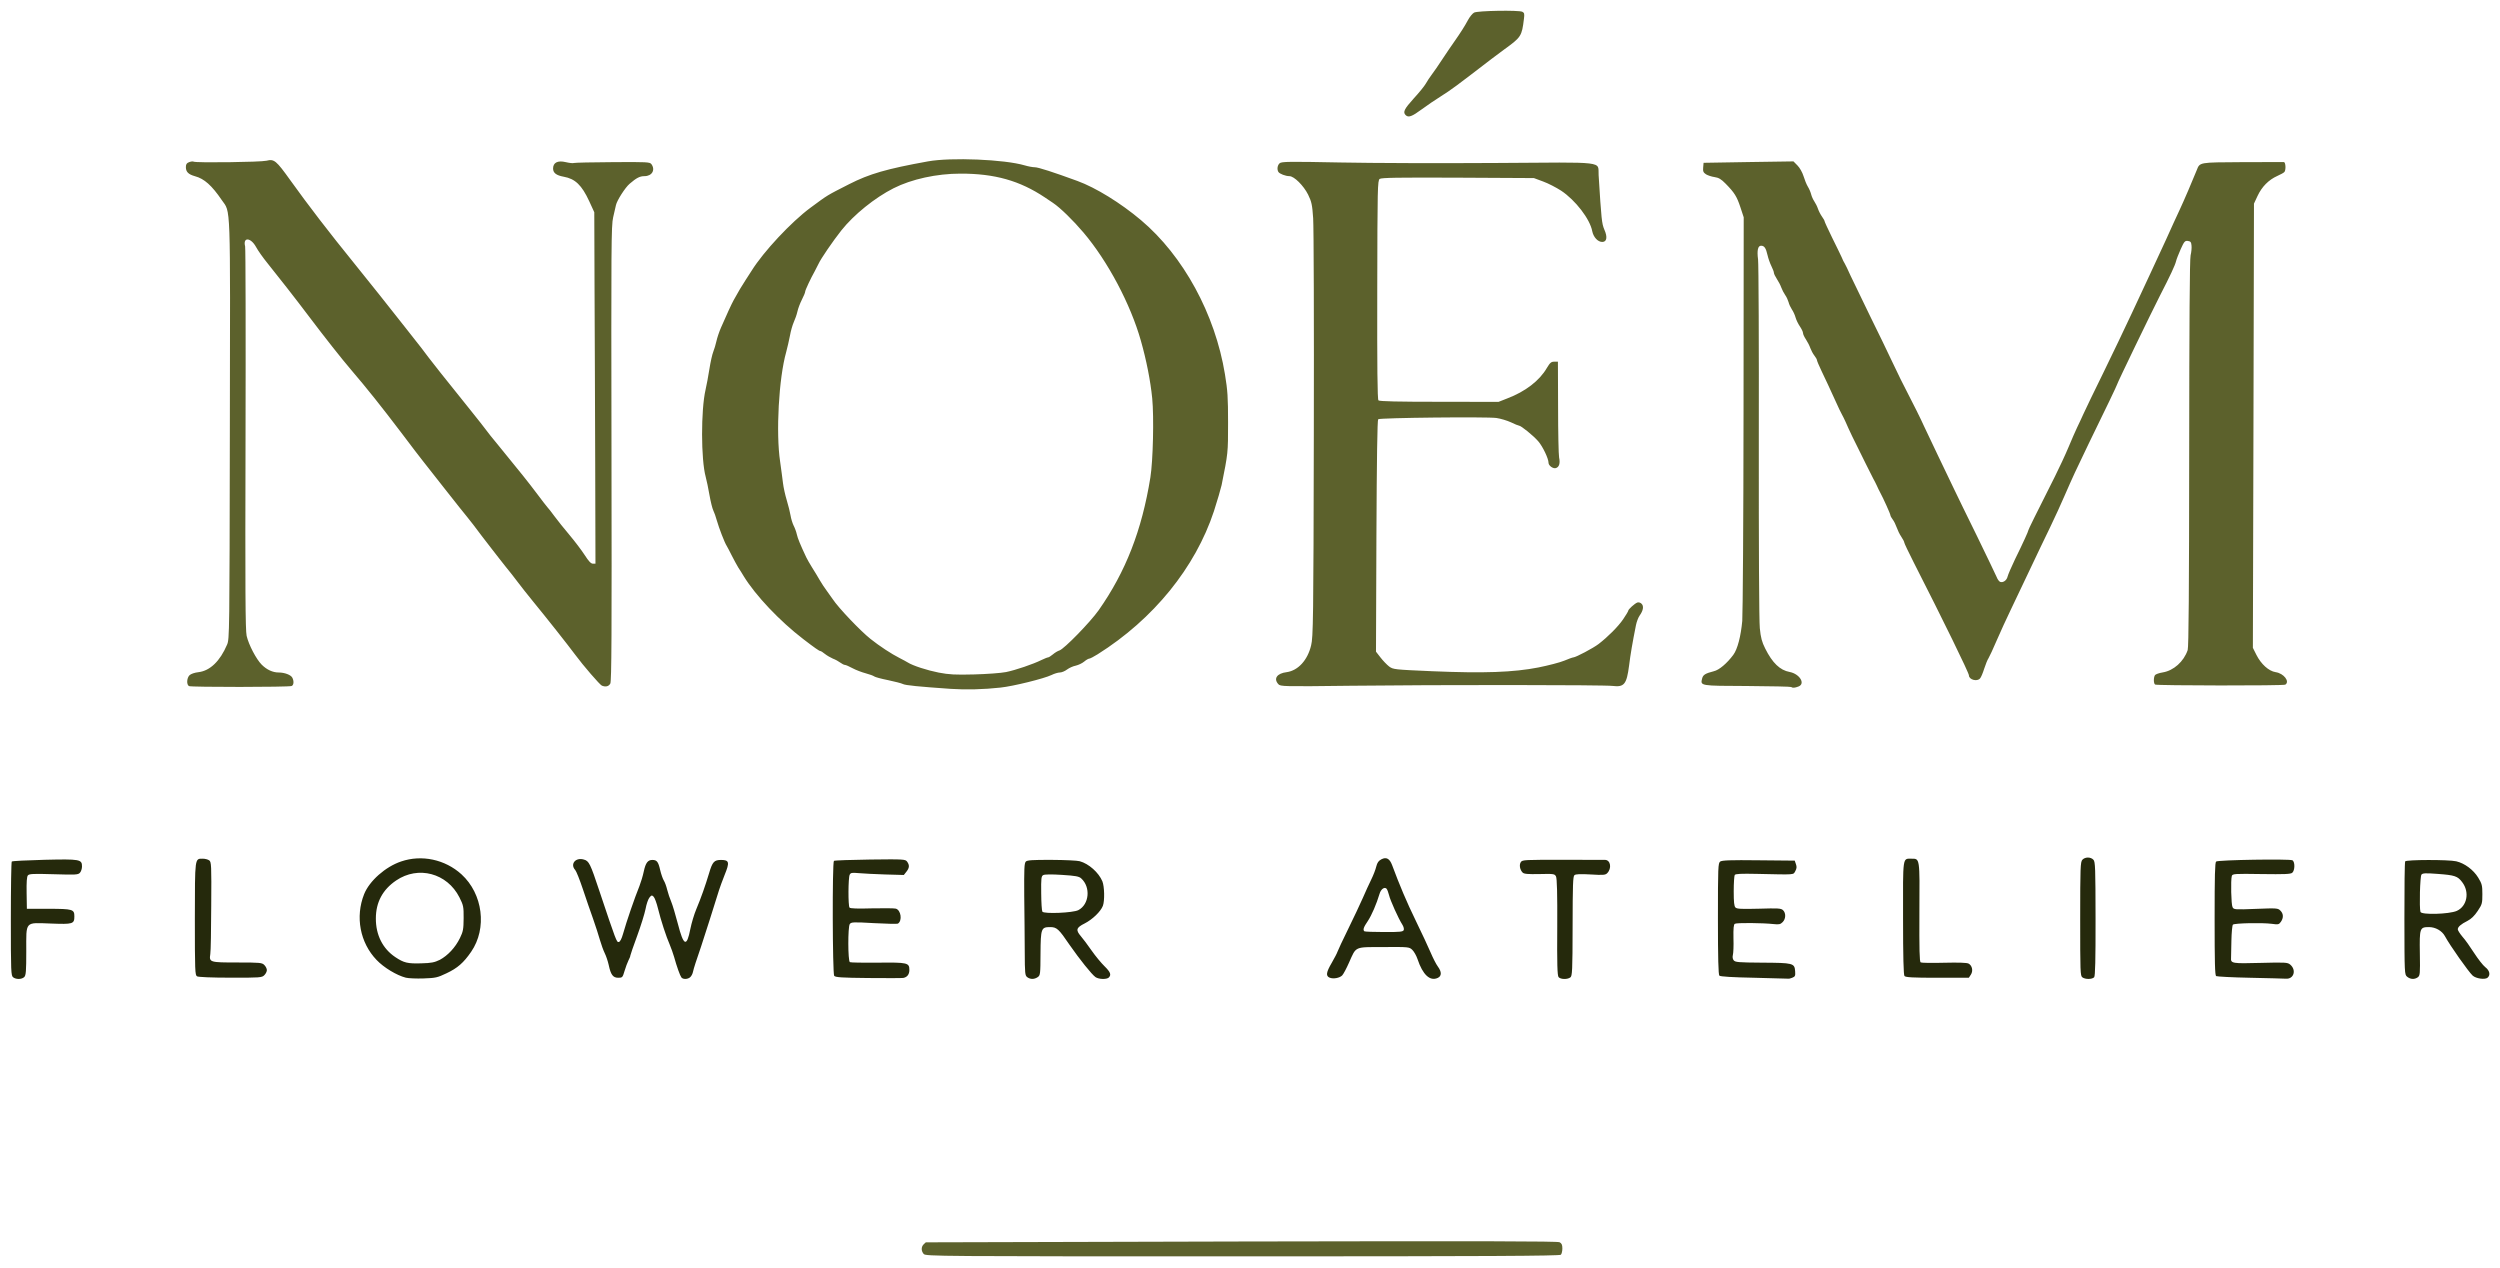
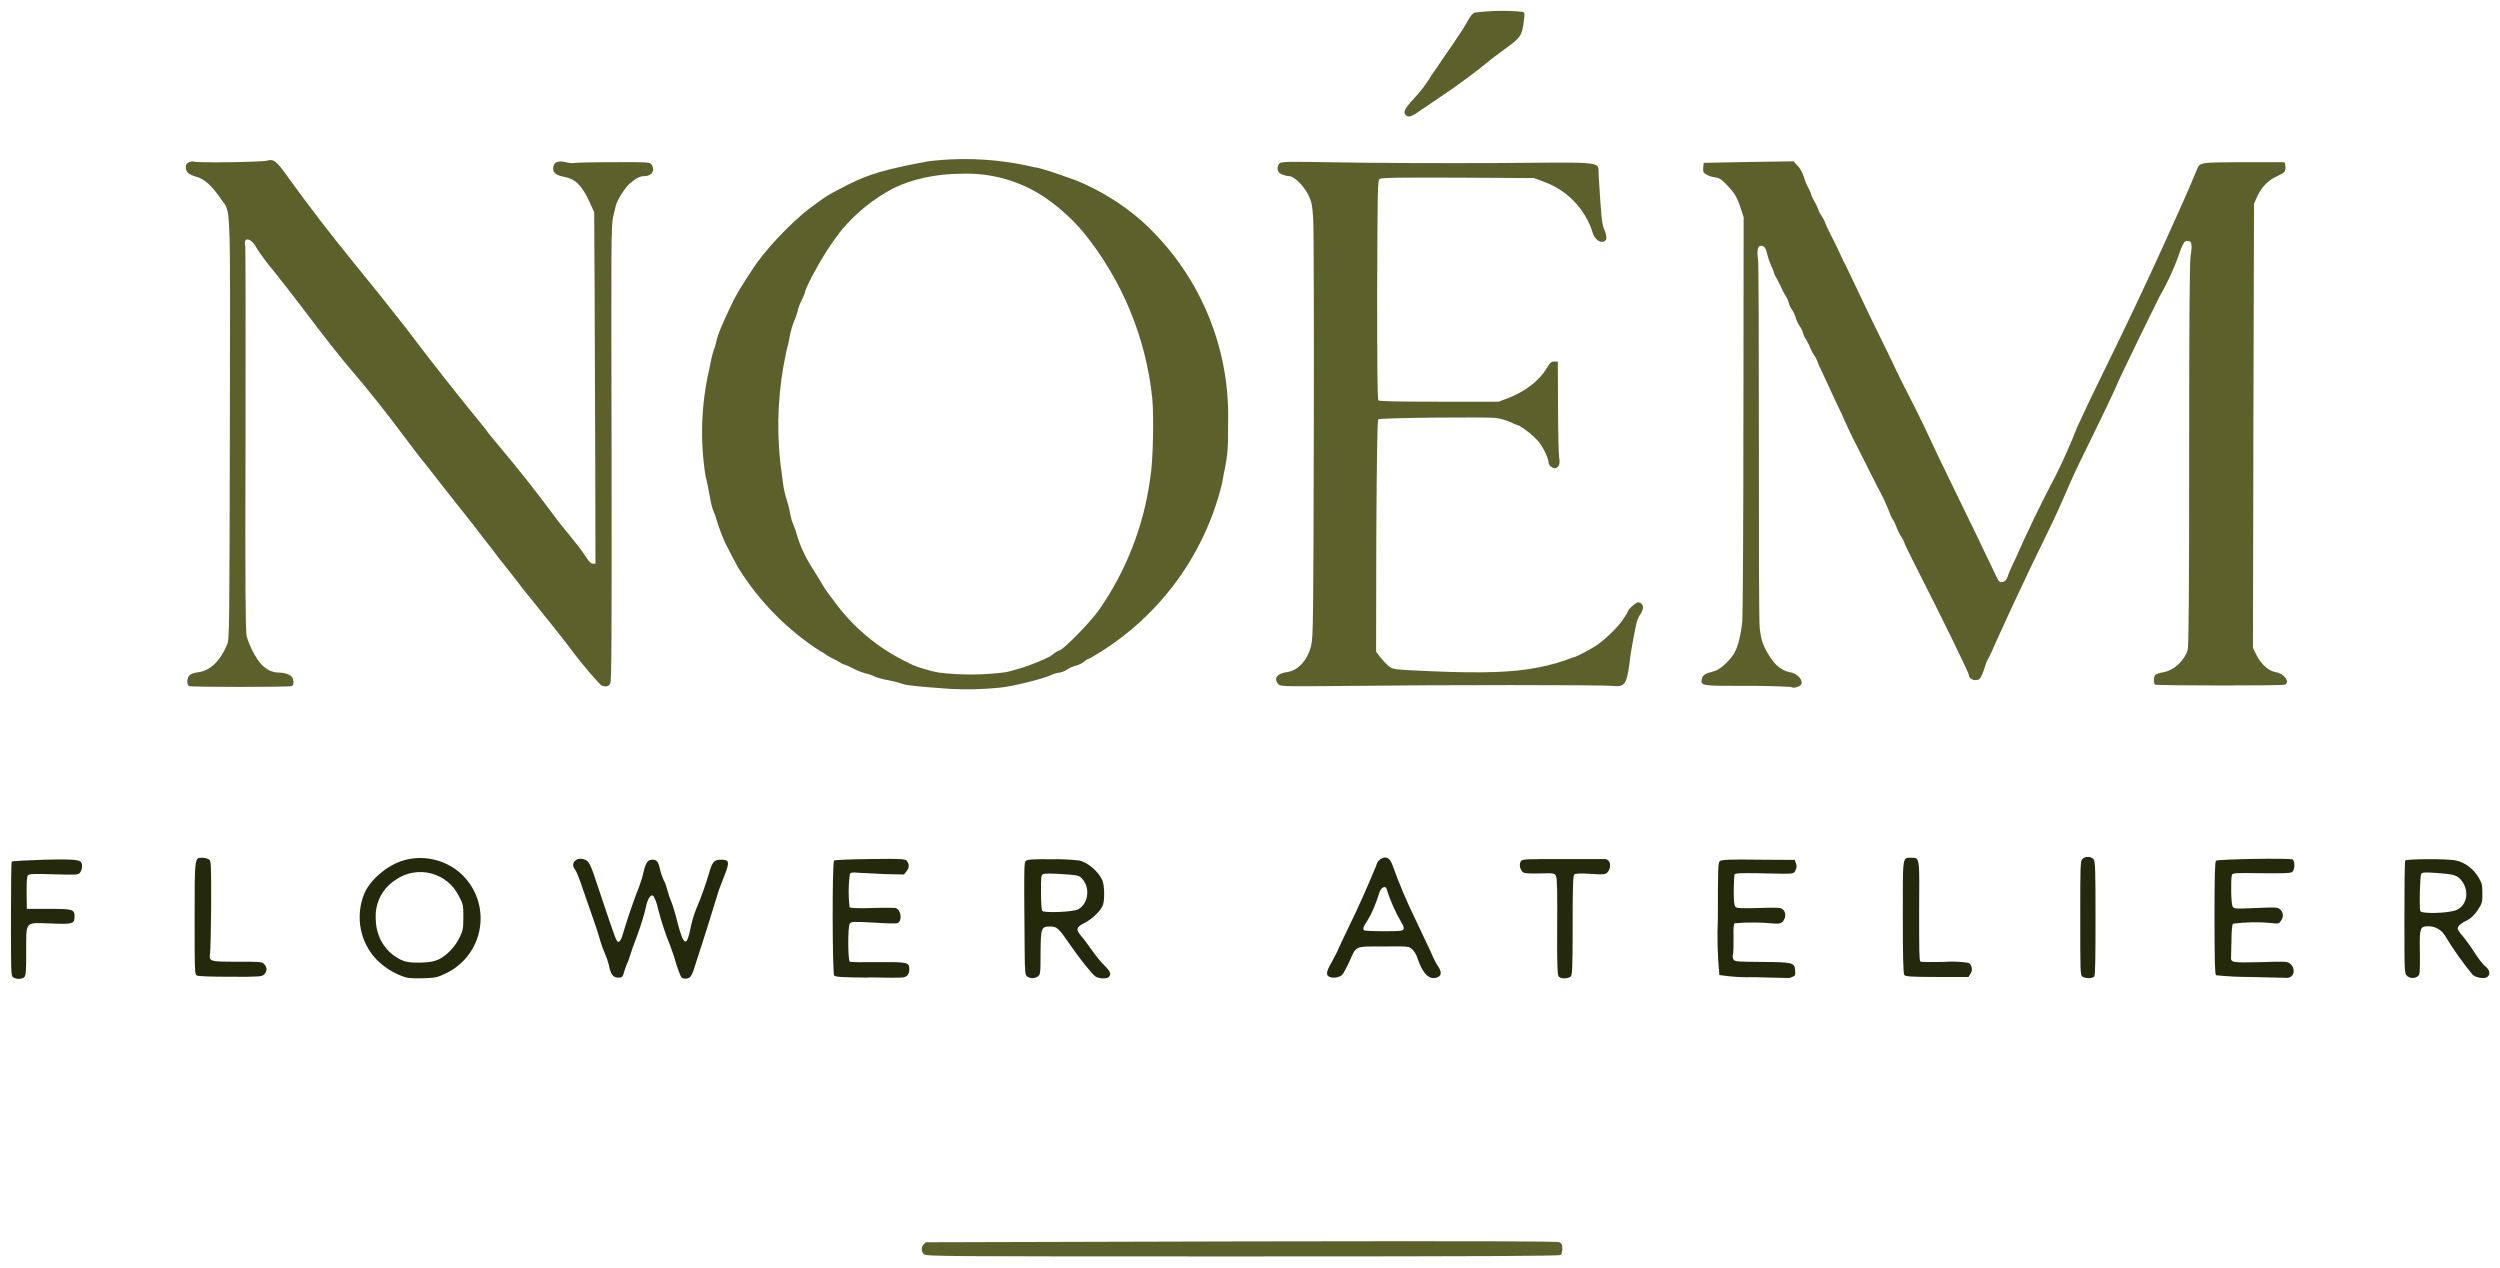
- <svg xmlns="http://www.w3.org/2000/svg" viewBox="98.05 225.78 116.38 58.99" role="img" aria-label="NOÉM Flower Atelier">
-   <path fill="#5C612C" fill-rule="evenodd" d="M 141.051 284.156 C 140.93 284.02 140.926 283.828 141.047 283.707 C 141.098 283.656 141.145 283.613 141.148 283.613 C 141.152 283.613 147.766 283.598 155.84 283.574 C 167.105 283.551 170.551 283.559 170.652 283.609 C 170.75 283.66 170.781 283.73 170.781 283.898 C 170.781 284.023 170.75 284.152 170.711 284.191 C 170.656 284.246 167.285 284.266 155.895 284.266 C 141.684 284.266 141.148 284.262 141.051 284.156 Z M 142.309 257.848 C 140.836 257.746 140.191 257.684 140.078 257.621 C 140.012 257.586 139.699 257.508 139.387 257.441 C 139.074 257.379 138.789 257.301 138.75 257.27 C 138.711 257.238 138.535 257.172 138.355 257.125 C 138.18 257.078 137.906 256.977 137.746 256.891 C 137.586 256.805 137.426 256.734 137.387 256.734 C 137.344 256.734 137.25 256.688 137.172 256.629 C 137.094 256.57 136.941 256.484 136.824 256.441 C 136.715 256.395 136.547 256.297 136.453 256.223 C 136.363 256.148 136.266 256.086 136.234 256.086 C 136.188 256.086 135.957 255.926 135.449 255.535 C 134.352 254.695 133.223 253.504 132.668 252.598 C 132.605 252.492 132.496 252.312 132.418 252.199 C 132.352 252.082 132.207 251.832 132.113 251.637 C 132.016 251.441 131.91 251.242 131.879 251.191 C 131.781 251.043 131.52 250.359 131.422 250.016 C 131.375 249.84 131.297 249.625 131.254 249.539 C 131.211 249.453 131.133 249.137 131.078 248.828 C 131.027 248.523 130.945 248.141 130.902 247.98 C 130.68 247.172 130.676 244.875 130.895 243.922 C 130.941 243.723 131.023 243.293 131.074 242.961 C 131.125 242.633 131.207 242.27 131.254 242.156 C 131.301 242.039 131.367 241.82 131.402 241.66 C 131.434 241.508 131.531 241.219 131.617 241.023 C 131.863 240.457 132.113 239.914 132.203 239.754 C 132.406 239.383 132.598 239.059 132.762 238.812 C 132.855 238.668 132.98 238.473 133.039 238.383 C 133.594 237.492 134.887 236.109 135.781 235.449 C 136.613 234.836 136.512 234.898 137.582 234.352 C 138.52 233.875 139.32 233.641 141.246 233.293 C 142.324 233.098 144.805 233.199 145.758 233.48 C 145.914 233.527 146.125 233.566 146.223 233.566 C 146.383 233.566 147.082 233.793 148.203 234.203 C 149.062 234.516 150.219 235.23 151.164 236.027 C 153.137 237.691 154.617 240.402 155.074 243.203 C 155.199 243.961 155.219 244.277 155.219 245.461 C 155.219 246.867 155.219 246.867 154.918 248.363 C 154.879 248.539 154.719 249.086 154.562 249.574 C 153.695 252.199 151.75 254.602 149.148 256.238 C 148.973 256.348 148.793 256.441 148.754 256.441 C 148.715 256.441 148.609 256.504 148.516 256.582 C 148.422 256.66 148.25 256.738 148.133 256.766 C 148.012 256.789 147.832 256.867 147.727 256.945 C 147.621 257.027 147.469 257.086 147.387 257.086 C 147.305 257.086 147.133 257.137 147 257.203 C 146.652 257.371 145.215 257.727 144.621 257.789 C 143.852 257.875 143.004 257.895 142.309 257.848 Z M 106.848 257.719 C 106.727 257.652 106.742 257.344 106.871 257.215 C 106.934 257.152 107.109 257.09 107.297 257.07 C 107.828 257.004 108.293 256.559 108.621 255.789 C 108.734 255.531 108.734 255.25 108.75 245.777 C 108.77 234.949 108.797 235.711 108.371 235.09 C 107.914 234.418 107.559 234.098 107.129 233.984 C 106.82 233.898 106.703 233.781 106.703 233.562 C 106.703 233.426 106.738 233.371 106.855 233.328 C 106.938 233.297 107.031 233.285 107.062 233.305 C 107.164 233.367 110.191 233.328 110.457 233.262 C 110.812 233.172 110.906 233.25 111.566 234.172 C 112.406 235.344 113.367 236.594 114.539 238.039 C 114.848 238.418 115.383 239.086 115.723 239.516 C 116.062 239.949 116.605 240.637 116.934 241.047 C 117.66 241.965 117.84 242.199 117.992 242.41 C 118.109 242.574 118.746 243.371 119.953 244.875 C 120.301 245.309 120.625 245.719 120.676 245.793 C 120.723 245.867 120.988 246.195 121.266 246.531 C 122.328 247.832 122.605 248.176 123.035 248.746 C 123.277 249.07 123.504 249.363 123.535 249.395 C 123.57 249.426 123.715 249.613 123.859 249.809 C 124 250.004 124.32 250.398 124.566 250.691 C 124.812 250.984 125.129 251.402 125.27 251.621 C 125.453 251.906 125.559 252.02 125.648 252.02 L 125.77 252.02 L 125.758 247.406 C 125.754 244.867 125.734 241.184 125.727 239.227 L 125.715 235.66 L 125.48 235.148 C 125.133 234.398 124.824 234.102 124.297 234.008 C 123.949 233.945 123.797 233.832 123.797 233.625 C 123.797 233.348 124.012 233.238 124.387 233.328 C 124.551 233.367 124.723 233.387 124.77 233.367 C 124.816 233.352 125.633 233.332 126.578 233.328 C 128.176 233.316 128.305 233.324 128.375 233.422 C 128.57 233.691 128.402 233.98 128.051 233.98 C 127.836 233.98 127.68 234.059 127.359 234.336 C 127.156 234.508 126.766 235.117 126.723 235.332 C 126.707 235.414 126.648 235.668 126.594 235.895 C 126.504 236.273 126.5 237.195 126.516 246.891 C 126.531 255.281 126.52 257.496 126.461 257.602 C 126.387 257.734 126.25 257.77 126.07 257.699 C 125.977 257.664 125.195 256.758 124.832 256.266 C 124.48 255.793 123.508 254.562 122.855 253.766 C 122.613 253.469 122.293 253.066 122.148 252.871 C 122.004 252.676 121.75 252.355 121.586 252.156 C 121.43 251.953 121.145 251.602 120.969 251.367 C 120.793 251.137 120.566 250.844 120.469 250.719 C 120.371 250.59 120.199 250.367 120.086 250.211 C 119.973 250.066 119.68 249.695 119.434 249.395 C 119.191 249.094 118.891 248.707 118.758 248.539 C 118.535 248.25 118.109 247.711 117.738 247.242 C 117.645 247.129 117.188 246.531 116.727 245.918 C 115.793 244.688 115.129 243.855 114.398 243 C 113.965 242.496 113.152 241.465 112.418 240.492 C 111.891 239.789 110.867 238.48 110.504 238.035 C 110.297 237.781 110.059 237.445 109.969 237.277 C 109.723 236.828 109.348 236.805 109.461 237.25 C 109.484 237.348 109.492 241.391 109.48 246.242 C 109.461 253.242 109.473 255.121 109.531 255.379 C 109.629 255.801 109.98 256.469 110.234 256.723 C 110.469 256.957 110.746 257.086 111.023 257.086 C 111.297 257.086 111.586 257.195 111.656 257.324 C 111.742 257.484 111.727 257.676 111.625 257.715 C 111.484 257.77 106.941 257.773 106.848 257.719 Z M 181.438 257.762 C 181.418 257.742 180.496 257.723 179.383 257.715 C 177.176 257.707 177.199 257.711 177.289 257.359 C 177.332 257.195 177.434 257.129 177.832 257.027 C 178.078 256.973 178.445 256.66 178.738 256.266 C 178.938 255.996 179.09 255.395 179.156 254.684 C 179.18 254.348 179.211 249.984 179.215 244.984 L 179.223 235.895 L 179.07 235.43 C 178.902 234.922 178.793 234.75 178.383 234.332 C 178.172 234.117 178.059 234.051 177.863 234.023 C 177.727 234.004 177.551 233.945 177.469 233.895 C 177.344 233.812 177.32 233.758 177.336 233.578 L 177.355 233.359 L 179.449 233.324 L 181.539 233.293 L 181.727 233.484 C 181.836 233.594 181.953 233.805 182.008 233.98 C 182.059 234.148 182.148 234.371 182.211 234.473 C 182.273 234.57 182.34 234.734 182.363 234.828 C 182.387 234.926 182.453 235.07 182.508 235.152 C 182.566 235.238 182.645 235.391 182.68 235.5 C 182.715 235.605 182.801 235.77 182.867 235.863 C 182.934 235.957 182.988 236.051 182.988 236.078 C 182.988 236.105 183.145 236.445 183.336 236.836 C 183.531 237.223 183.727 237.637 183.781 237.75 C 183.824 237.863 183.891 237.996 183.926 238.047 C 183.957 238.094 184.078 238.348 184.195 238.609 C 184.316 238.867 184.727 239.715 185.105 240.492 C 185.488 241.27 185.941 242.199 186.105 242.555 C 186.273 242.914 186.465 243.312 186.531 243.441 C 187.191 244.73 187.465 245.277 187.609 245.602 C 187.707 245.805 187.996 246.426 188.262 246.977 C 188.531 247.531 188.859 248.219 188.996 248.508 C 189.137 248.801 189.625 249.812 190.09 250.75 C 190.547 251.691 190.957 252.543 191 252.645 C 191.039 252.75 191.113 252.848 191.16 252.867 C 191.297 252.918 191.469 252.797 191.508 252.617 C 191.527 252.535 191.684 252.168 191.855 251.812 C 192.234 251.043 192.477 250.504 192.477 250.457 C 192.477 250.426 192.785 249.797 193.711 247.961 C 193.91 247.562 194.195 246.953 194.34 246.605 C 194.484 246.258 194.668 245.84 194.742 245.684 C 194.824 245.52 194.957 245.227 195.047 245.031 C 195.133 244.84 195.543 243.988 195.957 243.148 C 196.371 242.301 196.973 241.043 197.297 240.348 C 197.621 239.648 198.012 238.812 198.164 238.488 C 198.316 238.164 198.637 237.473 198.875 236.953 C 199.105 236.438 199.395 235.809 199.512 235.559 C 199.707 235.145 200.129 234.16 200.312 233.703 C 200.461 233.328 200.402 233.34 202.441 233.328 C 203.457 233.324 204.328 233.324 204.371 233.324 C 204.449 233.332 204.473 233.668 204.398 233.781 C 204.375 233.816 204.223 233.902 204.059 233.973 C 203.66 234.152 203.344 234.473 203.145 234.898 L 202.977 235.258 L 202.953 245.602 L 202.926 255.938 L 203.09 256.266 C 203.309 256.699 203.664 257.02 203.984 257.07 C 204.367 257.125 204.66 257.512 204.434 257.652 C 204.348 257.707 198.461 257.699 198.375 257.648 C 198.301 257.602 198.297 257.324 198.367 257.211 C 198.395 257.168 198.559 257.109 198.73 257.082 C 199.234 257 199.707 256.582 199.891 256.043 C 199.938 255.906 199.957 253.238 199.961 246.883 C 199.965 240.781 199.984 237.836 200.027 237.664 C 200.062 237.527 200.082 237.324 200.07 237.215 C 200.055 237.047 200.027 237.016 199.898 236.996 C 199.762 236.98 199.727 237.023 199.566 237.379 C 199.469 237.602 199.367 237.855 199.348 237.945 C 199.309 238.117 199.07 238.633 198.598 239.547 C 198.195 240.336 196.605 243.625 196.605 243.676 C 196.605 243.707 196.094 244.773 195.277 246.445 C 194.664 247.715 194.555 247.953 194.152 248.875 C 194.012 249.207 193.711 249.859 193.488 250.324 C 193.262 250.785 192.836 251.68 192.535 252.316 C 192.238 252.945 191.84 253.781 191.652 254.172 C 191.465 254.562 191.172 255.195 191.004 255.586 C 190.84 255.973 190.664 256.348 190.621 256.418 C 190.574 256.484 190.484 256.707 190.418 256.91 C 190.355 257.113 190.27 257.316 190.227 257.359 C 190.094 257.527 189.707 257.422 189.707 257.219 C 189.707 257.105 188.5 254.633 187.137 251.961 C 186.898 251.488 186.699 251.074 186.699 251.039 C 186.699 251.004 186.637 250.879 186.559 250.766 C 186.48 250.652 186.387 250.457 186.344 250.332 C 186.301 250.207 186.219 250.039 186.16 249.965 C 186.098 249.887 186.051 249.793 186.051 249.762 C 186.051 249.703 185.715 248.961 185.566 248.688 C 185.527 248.621 185.465 248.488 185.422 248.391 C 185.375 248.293 185.305 248.148 185.258 248.07 C 185.215 247.988 185.055 247.672 184.902 247.363 C 184.754 247.055 184.605 246.754 184.574 246.699 C 184.43 246.426 184.113 245.766 183.965 245.418 C 183.914 245.305 183.836 245.145 183.789 245.062 C 183.742 244.98 183.621 244.73 183.52 244.5 C 183.191 243.777 183.066 243.512 182.848 243.055 C 182.73 242.809 182.633 242.578 182.633 242.547 C 182.633 242.512 182.578 242.414 182.512 242.332 C 182.445 242.246 182.363 242.09 182.324 241.984 C 182.289 241.875 182.195 241.695 182.121 241.582 C 182.047 241.473 181.984 241.34 181.984 241.285 C 181.984 241.227 181.918 241.094 181.84 240.977 C 181.758 240.859 181.668 240.672 181.637 240.559 C 181.605 240.441 181.527 240.273 181.465 240.184 C 181.406 240.094 181.332 239.941 181.312 239.848 C 181.285 239.754 181.219 239.602 181.152 239.512 C 181.09 239.422 181.008 239.266 180.969 239.156 C 180.934 239.055 180.84 238.875 180.766 238.766 C 180.691 238.652 180.629 238.523 180.629 238.48 C 180.629 238.434 180.574 238.293 180.512 238.168 C 180.449 238.043 180.367 237.812 180.332 237.656 C 180.258 237.328 180.184 237.219 180.031 237.219 C 179.883 237.219 179.836 237.438 179.891 237.855 C 179.918 238.043 179.934 241.855 179.926 246.328 C 179.922 251.148 179.938 254.695 179.973 255.023 C 180.016 255.465 180.07 255.664 180.223 255.969 C 180.559 256.641 180.91 256.98 181.363 257.062 C 181.828 257.152 182.109 257.609 181.773 257.738 C 181.602 257.805 181.492 257.812 181.438 257.762 Z M 157.559 257.629 C 157.324 257.371 157.496 257.125 157.949 257.07 C 158.477 256.996 158.922 256.516 159.086 255.82 C 159.18 255.441 159.195 254.648 159.211 246.027 C 159.223 240.871 159.207 236.328 159.18 235.938 C 159.137 235.312 159.109 235.176 158.945 234.84 C 158.734 234.418 158.293 233.98 158.074 233.98 C 157.898 233.98 157.621 233.875 157.562 233.785 C 157.488 233.664 157.516 233.469 157.621 233.379 C 157.711 233.301 158.07 233.297 160.438 233.344 C 161.926 233.375 165.195 233.383 167.699 233.367 C 172.922 233.332 172.426 233.273 172.469 233.93 C 172.598 236.008 172.617 236.184 172.734 236.465 C 172.891 236.816 172.852 237.043 172.637 237.043 C 172.43 237.043 172.227 236.816 172.172 236.543 C 172.07 235.984 171.391 235.098 170.723 234.656 C 170.5 234.512 170.125 234.316 169.887 234.23 L 169.457 234.07 L 165.918 234.051 C 163.105 234.039 162.359 234.051 162.277 234.109 C 162.18 234.184 162.172 234.496 162.164 239.27 C 162.156 242.84 162.172 244.375 162.219 244.418 C 162.262 244.465 163.152 244.484 165.043 244.484 L 167.809 244.488 L 168.215 244.328 C 169.059 244.008 169.719 243.5 170.059 242.91 C 170.207 242.664 170.262 242.617 170.402 242.617 L 170.574 242.617 L 170.582 244.738 C 170.582 245.902 170.605 246.957 170.629 247.074 C 170.688 247.348 170.633 247.523 170.48 247.57 C 170.352 247.613 170.137 247.457 170.137 247.324 C 170.137 247.129 169.867 246.562 169.656 246.32 C 169.426 246.055 168.855 245.594 168.762 245.594 C 168.734 245.594 168.566 245.527 168.391 245.441 C 168.215 245.359 167.906 245.266 167.711 245.238 C 167.258 245.176 162.289 245.227 162.207 245.297 C 162.168 245.332 162.141 247.129 162.125 250.73 L 162.105 256.117 L 162.312 256.383 C 162.426 256.531 162.605 256.719 162.715 256.805 C 162.91 256.945 162.934 256.949 164.727 257.027 C 167.137 257.129 168.508 257.078 169.664 256.852 C 170.133 256.758 170.676 256.617 170.871 256.535 C 171.066 256.453 171.258 256.383 171.293 256.383 C 171.41 256.379 172.215 255.953 172.465 255.762 C 172.902 255.426 173.379 254.949 173.613 254.605 C 173.742 254.414 173.848 254.238 173.848 254.211 C 173.848 254.145 174.152 253.871 174.273 253.828 C 174.332 253.809 174.418 253.832 174.469 253.887 C 174.582 253.996 174.547 254.203 174.375 254.441 C 174.312 254.531 174.238 254.73 174.207 254.883 C 174.039 255.727 173.953 256.234 173.887 256.766 C 173.773 257.637 173.66 257.777 173.117 257.711 C 172.707 257.66 164.961 257.656 160.938 257.703 C 157.777 257.742 157.656 257.738 157.559 257.629 Z M 144.883 257.066 C 145.336 256.973 146.141 256.699 146.535 256.504 C 146.672 256.438 146.809 256.383 146.84 256.383 C 146.871 256.383 146.973 256.32 147.066 256.242 C 147.156 256.164 147.293 256.082 147.371 256.059 C 147.59 255.988 148.797 254.75 149.195 254.188 C 150.453 252.398 151.207 250.465 151.602 248.008 C 151.727 247.227 151.773 245.199 151.688 244.324 C 151.609 243.52 151.418 242.547 151.16 241.641 C 150.68 239.941 149.621 237.941 148.488 236.605 C 148.016 236.047 147.406 235.449 147.066 235.223 C 146.988 235.172 146.816 235.059 146.688 234.969 C 145.523 234.191 144.355 233.859 142.762 233.863 C 141.656 233.863 140.492 234.117 139.648 234.543 C 138.777 234.984 137.801 235.77 137.215 236.508 C 136.82 237.008 136.258 237.828 136.152 238.066 C 136.105 238.168 136.027 238.32 135.98 238.402 C 135.801 238.719 135.531 239.289 135.531 239.363 C 135.531 239.406 135.461 239.57 135.379 239.73 C 135.297 239.891 135.203 240.137 135.172 240.281 C 135.141 240.422 135.062 240.648 135 240.781 C 134.941 240.914 134.859 241.199 134.824 241.406 C 134.785 241.617 134.703 241.961 134.648 242.172 C 134.305 243.383 134.164 245.93 134.367 247.273 C 134.414 247.629 134.48 248.082 134.5 248.273 C 134.523 248.469 134.602 248.828 134.676 249.07 C 134.75 249.312 134.828 249.633 134.852 249.777 C 134.875 249.926 134.941 250.137 134.996 250.25 C 135.055 250.363 135.121 250.547 135.145 250.66 C 135.184 250.84 135.305 251.133 135.582 251.723 C 135.621 251.805 135.742 252.02 135.852 252.195 C 135.965 252.371 136.125 252.637 136.207 252.781 C 136.293 252.93 136.441 253.156 136.539 253.285 C 136.633 253.414 136.758 253.586 136.812 253.668 C 137.074 254.07 138.109 255.156 138.574 255.523 C 138.984 255.852 139.562 256.23 139.922 256.41 C 140.082 256.492 140.258 256.586 140.305 256.617 C 140.543 256.77 141.223 256.988 141.746 257.09 C 142.238 257.184 142.52 257.199 143.398 257.176 C 143.988 257.16 144.648 257.113 144.883 257.066 Z M 163.484 231.137 C 163.348 231 163.422 230.852 163.859 230.367 C 164.105 230.102 164.359 229.789 164.422 229.676 C 164.484 229.562 164.617 229.363 164.715 229.234 C 164.812 229.105 165.016 228.812 165.164 228.582 C 165.488 228.098 165.547 228.008 165.758 227.707 C 166.043 227.301 166.234 227 166.387 226.715 C 166.469 226.562 166.598 226.406 166.672 226.367 C 166.832 226.277 168.758 226.246 168.918 226.328 C 169.012 226.375 169.023 226.43 168.992 226.66 C 168.895 227.465 168.863 227.512 168.074 228.082 C 167.879 228.227 167.609 228.426 167.484 228.523 C 165.77 229.84 165.633 229.941 165.105 230.277 C 164.883 230.414 164.492 230.68 164.238 230.867 C 163.773 231.211 163.613 231.266 163.484 231.137 Z M 163.484 231.137 " />
-   <path fill="#25290C" fill-rule="evenodd" d="M 98.664 271.277 C 98.562 271.203 98.555 271.027 98.555 268.562 C 98.555 267.109 98.574 265.902 98.598 265.887 C 98.617 265.859 99.301 265.828 100.121 265.805 C 101.781 265.766 101.867 265.785 101.867 266.117 C 101.867 266.219 101.824 266.352 101.773 266.406 C 101.688 266.504 101.582 266.508 100.551 266.477 C 99.598 266.449 99.41 266.457 99.348 266.531 C 99.297 266.59 99.281 266.844 99.289 267.352 L 99.301 268.086 L 100.316 268.086 C 101.434 268.09 101.512 268.109 101.512 268.438 C 101.512 268.793 101.445 268.812 100.426 268.773 C 99.188 268.73 99.273 268.633 99.273 270.062 C 99.273 270.988 99.258 271.184 99.18 271.262 C 99.066 271.375 98.805 271.383 98.664 271.277 Z M 116.941 271.293 C 116.516 271.184 115.918 270.824 115.578 270.465 C 114.809 269.664 114.582 268.457 115 267.406 C 115.246 266.789 115.992 266.129 116.723 265.883 C 117.68 265.555 118.77 265.789 119.531 266.48 C 120.531 267.391 120.734 268.996 119.984 270.086 C 119.633 270.598 119.348 270.848 118.832 271.09 C 118.418 271.289 118.324 271.309 117.77 271.328 C 117.438 271.34 117.066 271.324 116.941 271.293 Z M 129.77 271.281 C 129.707 271.199 129.555 270.777 129.43 270.324 C 129.383 270.164 129.293 269.91 129.23 269.762 C 129.062 269.379 128.816 268.625 128.684 268.086 C 128.621 267.824 128.527 267.57 128.477 267.523 C 128.398 267.445 128.375 267.449 128.281 267.566 C 128.223 267.637 128.141 267.875 128.102 268.094 C 128.059 268.312 127.883 268.879 127.711 269.348 C 127.539 269.816 127.395 270.23 127.395 270.258 C 127.395 270.297 127.355 270.398 127.305 270.492 C 127.258 270.586 127.176 270.805 127.125 270.977 C 127.035 271.281 127.023 271.297 126.832 271.297 C 126.586 271.297 126.484 271.16 126.387 270.703 C 126.348 270.527 126.266 270.281 126.203 270.156 C 126.141 270.031 126.039 269.75 125.977 269.535 C 125.918 269.32 125.773 268.879 125.66 268.555 C 125.543 268.227 125.328 267.609 125.184 267.172 C 125.039 266.738 124.879 266.336 124.828 266.281 C 124.578 266.008 124.84 265.68 125.227 265.793 C 125.469 265.859 125.527 265.973 125.953 267.258 C 126.734 269.594 126.758 269.652 126.855 269.633 C 126.918 269.621 126.988 269.484 127.051 269.262 C 127.223 268.652 127.59 267.59 127.82 267.02 C 127.883 266.859 127.977 266.555 128.02 266.344 C 128.105 265.945 128.211 265.809 128.422 265.812 C 128.629 265.812 128.695 265.898 128.781 266.277 C 128.828 266.477 128.906 266.699 128.953 266.773 C 129 266.844 129.07 267.035 129.109 267.199 C 129.148 267.359 129.234 267.613 129.297 267.758 C 129.359 267.906 129.496 268.363 129.605 268.781 C 129.875 269.832 130.02 269.887 130.188 269.02 C 130.242 268.754 130.363 268.344 130.465 268.102 C 130.68 267.594 130.887 267.004 131.059 266.43 C 131.215 265.898 131.297 265.812 131.617 265.812 C 132 265.812 132.023 265.922 131.785 266.504 C 131.68 266.773 131.559 267.094 131.523 267.215 C 131.43 267.531 130.758 269.641 130.684 269.852 C 130.473 270.461 130.34 270.871 130.312 271.012 C 130.297 271.098 130.242 271.211 130.188 271.262 C 130.082 271.371 129.848 271.383 129.77 271.281 Z M 138.469 271.309 C 137.23 271.297 136.945 271.277 136.883 271.207 C 136.805 271.105 136.789 265.941 136.871 265.855 C 136.906 265.832 137.66 265.805 138.562 265.793 C 140.148 265.773 140.199 265.781 140.281 265.895 C 140.395 266.059 140.387 266.18 140.246 266.359 L 140.125 266.512 L 139.254 266.488 C 138.781 266.473 138.227 266.445 138.023 266.426 C 137.711 266.398 137.652 266.406 137.605 266.5 C 137.535 266.637 137.527 267.945 137.598 268.031 C 137.633 268.074 137.973 268.086 138.637 268.066 C 139.172 268.055 139.676 268.059 139.746 268.078 C 139.992 268.137 140.066 268.645 139.848 268.777 C 139.82 268.797 139.32 268.785 138.742 268.754 C 137.773 268.699 137.676 268.703 137.609 268.797 C 137.516 268.926 137.52 270.512 137.613 270.57 C 137.645 270.59 138.234 270.602 138.918 270.594 C 140.301 270.578 140.383 270.598 140.383 270.934 C 140.383 271.141 140.281 271.27 140.098 271.305 C 140.035 271.316 139.301 271.316 138.469 271.309 Z M 145.871 271.27 C 145.766 271.191 145.758 271.105 145.754 270.078 C 145.754 269.465 145.738 268.297 145.73 267.473 C 145.723 266.227 145.73 265.965 145.805 265.887 C 145.871 265.824 146.102 265.805 147.008 265.809 C 147.625 265.812 148.211 265.84 148.312 265.871 C 148.738 265.988 149.195 266.398 149.367 266.805 C 149.465 267.043 149.48 267.715 149.391 267.949 C 149.289 268.215 148.906 268.582 148.547 268.766 C 148.148 268.965 148.117 269.07 148.367 269.363 C 148.461 269.469 148.684 269.77 148.867 270.031 C 149.047 270.289 149.32 270.617 149.469 270.762 C 149.742 271.031 149.793 271.156 149.668 271.285 C 149.566 271.383 149.199 271.371 149.047 271.266 C 148.871 271.141 148.309 270.438 147.844 269.77 C 147.336 269.02 147.242 268.938 146.938 268.938 C 146.52 268.938 146.496 268.996 146.488 270.168 C 146.484 271.129 146.477 271.184 146.359 271.266 C 146.199 271.375 146.02 271.379 145.871 271.27 Z M 159.949 271.293 C 159.762 271.215 159.781 271.051 160.047 270.598 C 160.172 270.379 160.293 270.152 160.312 270.086 C 160.332 270.02 160.559 269.539 160.812 269.023 C 161.066 268.504 161.371 267.859 161.492 267.582 C 161.609 267.305 161.789 266.922 161.883 266.727 C 161.98 266.531 162.086 266.258 162.117 266.121 C 162.164 265.934 162.227 265.848 162.359 265.781 C 162.586 265.664 162.742 265.75 162.855 266.051 C 163.203 266.988 163.531 267.766 163.957 268.641 C 164.234 269.211 164.547 269.879 164.652 270.129 C 164.758 270.379 164.906 270.668 164.984 270.773 C 165.168 271.023 165.168 271.219 164.977 271.305 C 164.617 271.469 164.281 271.156 164.039 270.43 C 163.984 270.266 163.875 270.074 163.793 269.996 C 163.652 269.863 163.625 269.859 162.465 269.867 C 161.082 269.871 161.195 269.82 160.852 270.586 C 160.73 270.863 160.586 271.133 160.531 271.188 C 160.41 271.309 160.121 271.363 159.949 271.293 Z M 170.605 271.266 C 170.547 271.195 170.531 270.656 170.543 268.938 C 170.551 267.371 170.531 266.664 170.484 266.578 C 170.422 266.461 170.379 266.453 169.719 266.469 C 169.164 266.48 168.996 266.465 168.93 266.398 C 168.801 266.266 168.762 266.031 168.852 265.906 C 168.926 265.805 169.051 265.805 170.785 265.805 C 171.805 265.805 172.695 265.805 172.77 265.809 C 173.027 265.816 173.09 266.207 172.867 266.43 C 172.781 266.516 172.676 266.523 172.102 266.488 C 171.621 266.461 171.406 266.469 171.344 266.52 C 171.273 266.574 171.262 266.977 171.258 268.898 C 171.254 270.988 171.242 271.215 171.152 271.281 C 171.016 271.383 170.695 271.375 170.605 271.266 Z M 179.73 271.297 C 178.684 271.277 178.137 271.242 178.09 271.199 C 178.043 271.152 178.023 270.383 178.023 268.547 C 178.023 266.133 178.031 265.961 178.129 265.887 C 178.215 265.828 178.605 265.812 179.918 265.828 L 181.598 265.844 L 181.656 266.012 C 181.699 266.133 181.691 266.211 181.625 266.332 C 181.523 266.512 181.66 266.5 179.84 266.461 C 179.098 266.445 178.84 266.457 178.805 266.512 C 178.781 266.555 178.758 266.891 178.758 267.266 C 178.758 267.777 178.777 267.965 178.84 268.027 C 178.91 268.094 179.109 268.102 179.934 268.082 C 180.816 268.055 180.957 268.062 181.051 268.148 C 181.195 268.281 181.188 268.555 181.035 268.707 C 180.93 268.812 180.867 268.824 180.609 268.797 C 180.109 268.742 178.895 268.73 178.809 268.785 C 178.754 268.82 178.738 268.992 178.746 269.461 C 178.758 269.805 178.742 270.156 178.719 270.234 C 178.695 270.328 178.707 270.422 178.754 270.48 C 178.824 270.574 178.965 270.586 180.078 270.594 C 181.523 270.602 181.59 270.617 181.617 270.988 C 181.633 271.211 181.617 271.242 181.48 271.297 C 181.398 271.328 181.324 271.348 181.32 271.34 C 181.312 271.336 180.598 271.316 179.73 271.297 Z M 194.988 271.277 C 194.891 271.207 194.887 271.023 194.887 268.559 C 194.887 266.16 194.898 265.902 194.988 265.805 C 195.113 265.668 195.375 265.664 195.504 265.805 C 195.59 265.895 195.598 266.188 195.602 268.547 C 195.605 270.469 195.586 271.211 195.539 271.27 C 195.449 271.375 195.125 271.379 194.988 271.277 Z M 202.793 271.297 C 201.965 271.281 201.254 271.242 201.215 271.219 C 201.16 271.18 201.145 270.582 201.145 268.559 C 201.145 266.539 201.16 265.93 201.215 265.887 C 201.309 265.809 204.637 265.758 204.766 265.828 C 204.891 265.895 204.887 266.301 204.758 266.41 C 204.68 266.473 204.395 266.484 203.324 266.469 C 202.059 266.449 201.977 266.457 201.945 266.559 C 201.891 266.75 201.914 267.898 201.98 268.012 C 202.039 268.125 202.09 268.129 203.066 268.09 C 204.039 268.051 204.094 268.055 204.207 268.172 C 204.352 268.312 204.359 268.508 204.23 268.691 C 204.141 268.82 204.105 268.828 203.801 268.785 C 203.352 268.727 202.07 268.754 201.996 268.824 C 201.965 268.859 201.934 269.195 201.926 269.574 C 201.922 269.953 201.914 270.309 201.91 270.375 C 201.891 270.629 201.965 270.641 203.285 270.605 C 204.445 270.574 204.543 270.582 204.664 270.684 C 204.965 270.938 204.832 271.371 204.457 271.34 C 204.371 271.336 203.621 271.312 202.793 271.297 Z M 210.109 271.25 C 209.984 271.148 209.984 271.125 209.98 268.543 C 209.977 267.113 209.992 265.914 210.016 265.879 C 210.062 265.797 212.039 265.793 212.391 265.875 C 212.781 265.965 213.191 266.27 213.414 266.633 C 213.59 266.922 213.609 267 213.609 267.406 C 213.609 267.832 213.598 267.879 213.391 268.188 C 213.242 268.414 213.086 268.562 212.918 268.648 C 212.605 268.805 212.465 268.93 212.465 269.043 C 212.465 269.09 212.562 269.242 212.68 269.383 C 212.805 269.52 213.047 269.863 213.227 270.145 C 213.406 270.422 213.637 270.719 213.742 270.801 C 213.953 270.961 213.996 271.172 213.848 271.297 C 213.727 271.395 213.312 271.336 213.156 271.195 C 212.969 271.023 212.109 269.809 211.863 269.355 C 211.727 269.109 211.426 268.938 211.125 268.938 C 210.695 268.938 210.68 268.98 210.699 270.164 C 210.715 271.113 210.707 271.195 210.605 271.273 C 210.453 271.383 210.262 271.375 210.109 271.25 Z M 107.223 271.23 C 107.129 271.18 107.121 270.969 107.121 268.551 C 107.125 265.664 107.113 265.754 107.492 265.754 C 107.598 265.754 107.73 265.789 107.789 265.832 C 107.887 265.902 107.898 266.039 107.883 267.941 C 107.879 269.055 107.863 270.07 107.84 270.191 C 107.781 270.578 107.812 270.586 109.098 270.586 C 110.16 270.586 110.246 270.594 110.355 270.703 C 110.422 270.77 110.473 270.875 110.473 270.941 C 110.473 271.004 110.422 271.113 110.355 271.176 C 110.246 271.289 110.16 271.297 108.781 271.293 C 107.914 271.293 107.281 271.266 107.223 271.23 Z M 186.707 271.215 C 186.664 271.16 186.641 270.336 186.641 268.52 C 186.637 265.613 186.613 265.754 187.031 265.754 C 187.426 265.754 187.418 265.695 187.402 268.242 C 187.395 269.984 187.406 270.551 187.461 270.582 C 187.5 270.605 187.988 270.613 188.547 270.598 C 189.23 270.582 189.609 270.594 189.691 270.637 C 189.859 270.727 189.914 270.977 189.797 271.152 L 189.703 271.297 L 188.238 271.297 C 187.09 271.297 186.758 271.277 186.707 271.215 Z M 118.527 270.461 C 118.895 270.262 119.246 269.891 119.461 269.449 C 119.609 269.145 119.629 269.039 119.633 268.523 C 119.637 267.984 119.621 267.922 119.438 267.555 C 118.867 266.426 117.52 266.066 116.488 266.77 C 115.863 267.195 115.547 267.785 115.547 268.535 C 115.543 269.305 115.867 269.945 116.453 270.336 C 116.852 270.602 117.023 270.645 117.668 270.625 C 118.137 270.613 118.277 270.582 118.527 270.461 Z M 163.398 269.074 C 163.418 269.023 163.387 268.91 163.332 268.824 C 163.156 268.555 162.766 267.688 162.711 267.445 C 162.68 267.32 162.629 267.184 162.594 267.148 C 162.496 267.055 162.336 267.172 162.273 267.383 C 162.125 267.875 161.902 268.387 161.727 268.652 C 161.527 268.945 161.488 269.059 161.562 269.133 C 161.582 269.152 161.996 269.168 162.48 269.168 C 163.234 269.172 163.363 269.156 163.398 269.074 Z M 212.418 268.184 C 212.898 267.969 213.027 267.309 212.668 266.844 C 212.457 266.562 212.32 266.52 211.52 266.461 C 210.953 266.418 210.828 266.426 210.773 266.496 C 210.707 266.578 210.668 268.027 210.727 268.23 C 210.766 268.375 212.062 268.34 212.418 268.184 Z M 148.25 268.148 C 148.758 267.883 148.832 267.078 148.383 266.672 C 148.281 266.578 148.121 266.547 147.492 266.508 C 147.016 266.477 146.684 266.48 146.617 266.516 C 146.523 266.566 146.512 266.66 146.52 267.359 C 146.523 267.789 146.547 268.176 146.574 268.219 C 146.648 268.332 148.004 268.277 148.25 268.148 Z M 148.25 268.148 " />
+ <svg xmlns="http://www.w3.org/2000/svg" aria-label="NOÉM Flower Atelier" viewBox="98.05 225.78 116.38 58.99">
+   <path fill="#5c612c" fill-rule="evenodd" d="M141.05 284.16c-.12-.14-.12-.33 0-.45l.1-.1 14.69-.04c11.27-.02 14.71-.01 14.81.04s.13.12.13.29c0 .12-.03.25-.07.3s-3.42.07-14.82.07c-14.2 0-14.74 0-14.84-.11m1.26-26.31c-1.47-.1-2.12-.17-2.23-.23a5 5 0 0 0-.7-.18 3 3 0 0 1-.63-.17c-.04-.03-.21-.1-.4-.14a3 3 0 0 1-.6-.24 2 2 0 0 0-.36-.16 1 1 0 0 1-.22-.1 2 2 0 0 0-.35-.19c-.1-.05-.27-.14-.37-.22a1 1 0 0 0-.22-.13 12.44 12.44 0 0 1-3.82-3.89l-.3-.56-.23-.45c-.1-.15-.36-.83-.46-1.17a3 3 0 0 0-.17-.48c-.04-.09-.12-.4-.17-.71s-.13-.69-.18-.85a13 13 0 0 1 .17-5.02c.06-.33.14-.69.18-.8.05-.12.12-.34.15-.5s.13-.44.22-.64c.24-.56.5-1.1.58-1.27q.31-.57.56-.94l.28-.43c.55-.89 1.85-2.27 2.74-2.93.83-.61.73-.55 1.8-1.1.94-.47 1.74-.7 3.67-1.06a14 14 0 0 1 4.97.28c.16 0 .86.22 1.98.63a11 11 0 0 1 2.96 1.83 12.2 12.2 0 0 1 4.06 9.43c0 1.4 0 1.4-.3 2.9a12.84 12.84 0 0 1-6.16 8.08q-.09.01-.24.14c-.1.08-.27.16-.39.19s-.3.1-.4.18a1 1 0 0 1-.34.14c-.09 0-.26.05-.39.11-.35.17-1.79.53-2.38.59-.77.08-1.62.1-2.31.06m-35.46-.13c-.12-.07-.1-.38.02-.5.06-.07.24-.13.43-.15.53-.07 1-.51 1.32-1.28.11-.26.11-.54.13-10.01.02-10.83.05-10.07-.38-10.69-.46-.67-.81-1-1.24-1.1-.31-.1-.43-.2-.43-.43q-.01-.18.16-.23.14-.05.2-.03c.1.07 3.13.03 3.4-.04.35-.09.45-.01 1.1.91.85 1.17 1.8 2.42 2.98 3.87a162 162 0 0 1 2.4 3 146.82 146.82 0 0 0 3.74 4.75c.04.08.3.4.59.74a65 65 0 0 1 2.59 3.28c.14.2.46.59.7.88.25.3.57.71.71.93q.26.42.38.4h.12l-.01-4.61-.03-8.18-.02-3.57-.23-.51c-.35-.75-.66-1.05-1.18-1.14q-.51-.09-.5-.38.01-.44.59-.3c.16.04.33.06.38.04s.86-.04 1.8-.04c1.6-.01 1.73 0 1.8.1.2.26.03.55-.32.55-.21 0-.37.08-.7.36-.2.17-.58.78-.63 1l-.13.55c-.09.38-.09 1.3-.07 11 .01 8.4 0 10.6-.06 10.71q-.11.2-.39.1c-.1-.04-.87-.94-1.24-1.43-.35-.48-1.32-1.7-1.97-2.5-.25-.3-.57-.7-.71-.9l-.56-.71c-.16-.2-.45-.56-.62-.8l-.5-.64-.38-.5-.66-.83-.67-.85-1.02-1.3c-.1-.11-.55-.7-1.01-1.32a61 61 0 0 0-2.33-2.92c-.44-.5-1.25-1.54-1.98-2.5-.53-.71-1.55-2.02-1.92-2.46-.2-.26-.44-.6-.53-.76-.25-.45-.62-.48-.5-.03.01.1.02 4.14.01 9-.02 7 0 8.87.05 9.13.1.42.45 1.09.7 1.34q.37.37.8.37c.27 0 .56.1.63.23.08.16.07.36-.03.4-.15.05-4.69.05-4.78 0m74.59.04a32 32 0 0 0-2.06-.05c-2.2 0-2.18 0-2.1-.35.05-.16.15-.23.55-.33.25-.06.62-.37.9-.76.2-.27.36-.88.43-1.59.02-.33.05-4.7.05-9.7l.01-9.09-.15-.46c-.17-.5-.28-.68-.69-1.1-.2-.21-.32-.28-.52-.3a1 1 0 0 1-.4-.14c-.12-.08-.14-.13-.12-.31l.02-.22 2.09-.04 2.09-.03.19.2c.1.1.22.31.28.49.05.17.14.4.2.5s.13.25.15.35c.03.1.1.24.15.32.06.09.13.24.17.35.03.1.12.27.19.36l.12.22c0 .03.15.37.35.76.2.38.39.8.44.91s.11.25.15.3l.27.56a232 232 0 0 0 1.9 3.94l.43.9c.66 1.28.93 1.83 1.08 2.15l.65 1.38.74 1.53 1.09 2.24.91 1.9c.04.1.11.2.16.22.14.05.3-.07.35-.25.02-.08.17-.45.35-.8a60.73 60.73 0 0 1 1.86-3.85 26 26 0 0 0 1.02-2.29 102.89 102.89 0 0 1 1.21-2.54 210 210 0 0 0 2.93-6.19l.63-1.4a49 49 0 0 0 .8-1.85c.15-.37.1-.36 2.13-.37h1.93c.08 0 .1.34.03.45-.03.04-.18.12-.34.2q-.61.27-.92.92l-.16.36-.03 10.34-.02 10.34.16.33c.22.43.57.75.9.8.38.06.67.44.44.58-.08.06-5.97.05-6.06 0-.07-.05-.07-.33 0-.44.02-.04.19-.1.36-.13.5-.08.98-.5 1.16-1.04.05-.13.07-2.8.07-9.16 0-6.1.02-9.04.07-9.22.03-.13.05-.34.04-.45-.02-.16-.04-.2-.17-.21-.14-.02-.17.02-.33.38a11.64 11.64 0 0 1-.97 2.17c-.4.79-2 4.08-2 4.13 0 .03-.5 1.1-1.32 2.77-.62 1.26-.73 1.5-1.13 2.43-.14.33-.44.98-.66 1.44a182 182 0 0 0-1.84 3.85l-.65 1.42c-.16.38-.34.76-.38.83-.05.06-.14.29-.2.49s-.15.4-.2.45c-.13.17-.51.06-.51-.14 0-.11-1.21-2.59-2.57-5.26-.24-.47-.44-.89-.44-.92a1 1 0 0 0-.14-.27c-.08-.12-.17-.31-.22-.44-.04-.12-.12-.3-.18-.37a1 1 0 0 1-.1-.2 10 10 0 0 0-.64-1.37l-.16-.32-.69-1.37a24 24 0 0 1-.78-1.64l-.27-.56-.67-1.45a4 4 0 0 1-.22-.5 1 1 0 0 0-.12-.22 2 2 0 0 1-.19-.35c-.03-.1-.12-.28-.2-.4a1 1 0 0 1-.14-.3c0-.05-.06-.19-.14-.3-.08-.12-.17-.3-.2-.42s-.11-.29-.18-.38a1 1 0 0 1-.15-.33c-.02-.1-.1-.25-.16-.34a2 2 0 0 1-.18-.35l-.2-.4a1 1 0 0 1-.14-.28c0-.05-.06-.19-.12-.31a3 3 0 0 1-.18-.51c-.07-.33-.15-.44-.3-.44q-.23 0-.14.64c.03.18.04 4 .04 8.47 0 4.82 0 8.37.04 8.7.05.43.1.63.25.94.34.67.69 1.01 1.14 1.1.47.08.75.54.41.67q-.25.1-.33.02m-23.88-.13c-.24-.26-.06-.5.39-.56.53-.07.97-.55 1.14-1.25.09-.38.1-1.17.12-9.8.01-5.15 0-9.7-.03-10.08-.04-.63-.07-.76-.23-1.1-.22-.42-.66-.86-.88-.86-.17 0-.45-.1-.5-.2-.08-.12-.05-.31.05-.4.1-.08.45-.08 2.82-.04 1.49.03 4.76.04 7.26.03 5.22-.04 4.73-.1 4.77.56.13 2.08.15 2.25.26 2.53q.24.56-.1.58c-.2 0-.4-.22-.46-.5a3.7 3.7 0 0 0-2.28-2.31l-.43-.16-3.54-.02c-2.81-.01-3.56 0-3.64.06-.1.07-.1.39-.12 5.16 0 3.57.01 5.1.06 5.15.04.04.93.06 2.82.06h2.77l.4-.15c.85-.32 1.5-.83 1.85-1.42.15-.25.2-.3.34-.3h.17l.01 2.13c0 1.16.03 2.22.05 2.33q.08.42-.15.5c-.13.04-.34-.11-.34-.25 0-.2-.27-.76-.48-1a4 4 0 0 0-.9-.73c-.03 0-.2-.06-.37-.15a3 3 0 0 0-.68-.2c-.45-.06-5.42-.01-5.5.06q-.06.04-.09 5.43l-.01 5.39.2.26c.12.15.3.34.4.42.2.15.22.15 2.02.23 2.4.1 3.78.05 4.93-.18a9 9 0 0 0 1.63-.47c.12 0 .92-.43 1.17-.62.44-.33.92-.81 1.15-1.15.13-.2.24-.37.24-.4 0-.07.3-.34.42-.38q.1-.03.2.06.17.17-.1.55c-.06.1-.13.29-.16.44-.17.85-.26 1.35-.32 1.89-.12.87-.23 1-.77.94-.41-.05-8.16-.05-12.18 0-3.16.03-3.28.03-3.38-.08m-12.68-.56a9 9 0 0 0 1.96-.69q.06-.01.23-.14c.09-.08.22-.16.3-.18.22-.07 1.43-1.31 1.83-1.87a14 14 0 0 0 2.4-6.18c.13-.78.17-2.81.09-3.69a14.65 14.65 0 0 0-3.2-7.72 9 9 0 0 0-1.8-1.63 6.5 6.5 0 0 0-3.93-1.1c-1.1 0-2.27.25-3.11.67a8 8 0 0 0-2.44 1.97 13 13 0 0 0-1.23 1.9c-.18.3-.45.88-.45.95 0 .05-.07.21-.15.37s-.18.4-.2.55c-.04.14-.12.37-.18.5s-.14.42-.18.63c-.03.2-.12.55-.17.76a16 16 0 0 0-.28 5.1l.13 1c.02.2.1.56.18.8s.15.56.17.7c.03.16.1.37.15.48s.12.3.14.41a6 6 0 0 0 .71 1.54l.36.58a6 6 0 0 0 .6.89 9.02 9.02 0 0 0 3.5 2.95c.23.15.91.37 1.44.47a12.5 12.5 0 0 0 3.14-.02m18.6-25.93c-.13-.14-.06-.29.38-.77a6 6 0 0 0 .85-1.14c.1-.12.3-.42.45-.65l.6-.87q.4-.58.63-1c.08-.15.2-.3.28-.34a10 10 0 0 1 2.25-.04c.1.04.1.1.07.33-.1.8-.13.85-.92 1.42l-.59.44a29 29 0 0 1-2.37 1.76l-.87.59c-.47.34-.63.4-.76.27m0 0" />
+   <path fill="#25290c" fill-rule="evenodd" d="M98.66 271.28c-.1-.08-.1-.25-.1-2.72 0-1.45.01-2.66.04-2.67.02-.03.7-.06 1.52-.09 1.66-.03 1.75-.01 1.75.32a.5.5 0 0 1-.1.29c-.08.1-.19.1-1.22.07-.95-.03-1.14-.02-1.2.05q-.07.07-.06.82l.01.74h1.02c1.11 0 1.2.02 1.2.35 0 .35-.07.37-1.1.33-1.23-.04-1.15-.14-1.15 1.3 0 .92-.01 1.11-.09 1.2-.11.1-.38.11-.52 0m18.28.01a3.3 3.3 0 0 1-1.36-.83c-.77-.8-1-2-.58-3.05.25-.62 1-1.28 1.72-1.53.96-.33 2.05-.1 2.81.6a2.83 2.83 0 0 1-.7 4.61c-.41.2-.5.22-1.06.24-.33.01-.7 0-.83-.04m12.83 0c-.06-.1-.22-.51-.34-.97l-.2-.56c-.17-.38-.41-1.13-.55-1.67a2 2 0 0 0-.2-.57c-.08-.07-.1-.07-.2.05-.06.07-.14.3-.18.52s-.22.79-.39 1.26a15 15 0 0 0-.4 1.14c-.05.1-.13.31-.19.49-.08.3-.1.32-.29.32-.24 0-.35-.14-.44-.6a3 3 0 0 0-.19-.54 5 5 0 0 1-.22-.62c-.06-.22-.2-.66-.32-.99l-.48-1.38c-.14-.43-.3-.83-.35-.89-.25-.27.01-.6.4-.49.24.07.3.18.72 1.47.78 2.33.8 2.4.9 2.37q.1-.02.2-.37c.17-.6.54-1.67.77-2.24a5 5 0 0 0 .2-.68c.09-.4.2-.53.4-.53s.28.09.36.47c.05.2.13.42.17.5.05.06.12.26.16.42s.12.41.19.56c.06.15.2.6.3 1.02.28 1.05.42 1.1.59.24.05-.27.17-.68.27-.92.22-.5.43-1.1.6-1.67.15-.53.24-.62.56-.62.38 0 .4.11.17.7l-.27.7a190 190 0 0 1-1.2 3.8 1 1 0 0 1-.13.25c-.1.11-.34.12-.42.02m8.7.02c-1.24-.01-1.52-.03-1.59-.1-.08-.1-.1-5.27 0-5.35.03-.03.78-.06 1.68-.07 1.59-.02 1.64 0 1.72.1.11.17.1.29-.03.47l-.12.15-.88-.02-1.23-.06c-.3-.03-.37-.02-.41.07a6 6 0 0 0-.01 1.53q.04.07 1.04.04c.53-.02 1.04-.01 1.1 0 .25.07.33.57.1.7-.02.03-.52.02-1.1-.02-.97-.05-1.06-.05-1.13.05-.1.13-.09 1.71 0 1.77.03.02.62.03 1.3.02 1.4-.01 1.47 0 1.47.34q0 .32-.28.37c-.06.02-.8.02-1.63 0m7.4-.04c-.1-.08-.11-.16-.12-1.2l-.02-2.6c0-1.24 0-1.5.07-1.58.07-.07.3-.09 1.2-.08a10 10 0 0 1 1.31.06c.43.12.89.53 1.06.93.1.24.11.91.02 1.15-.1.26-.48.63-.84.82-.4.2-.43.3-.18.6.1.1.31.4.5.66.18.26.45.59.6.73.27.27.32.4.2.53-.1.1-.47.08-.62-.02-.18-.13-.74-.83-1.2-1.5-.51-.75-.6-.83-.91-.83-.42 0-.44.06-.45 1.23 0 .96-.01 1.01-.13 1.1q-.25.15-.49 0m14.08.02c-.19-.08-.17-.24.1-.7l.26-.5c.02-.07.25-.55.5-1.07a50 50 0 0 0 1.3-2.9c.05-.19.12-.27.25-.34q.33-.18.5.27c.34.94.67 1.72 1.1 2.6l.7 1.48c.1.25.25.54.32.64q.28.4 0 .53-.56.24-.94-.87a1 1 0 0 0-.25-.43c-.14-.14-.16-.14-1.33-.13-1.38 0-1.26-.05-1.6.72-.13.27-.27.54-.33.6-.12.12-.4.17-.58.1m10.66-.02c-.06-.07-.08-.61-.07-2.33.01-1.57 0-2.28-.06-2.36-.06-.12-.1-.13-.76-.11-.56.01-.72 0-.79-.07-.13-.13-.17-.37-.08-.5.08-.1.2-.1 1.94-.1h1.98c.26.02.32.4.1.63-.09.09-.2.1-.77.06-.48-.03-.7-.02-.76.03s-.08.46-.08 2.38c0 2.09-.02 2.31-.1 2.38-.14.1-.46.1-.55-.01m9.12.03a9 9 0 0 1-1.64-.1 19 19 0 0 1-.07-2.65c0-2.42.01-2.59.1-2.66.1-.06.49-.08 1.8-.06l1.68.01.06.17c.04.12.03.2-.03.32-.1.18.03.17-1.79.13-.74-.01-1 0-1.04.05-.02.04-.04.38-.04.76 0 .5.02.7.08.76.07.06.27.07 1.1.05.88-.03 1.02-.02 1.11.07.15.13.14.4-.01.56-.11.1-.17.11-.43.09a10 10 0 0 0-1.8-.01c-.06.03-.07.2-.06.67 0 .34 0 .7-.03.77q-.03.16.03.25c.07.1.21.1 1.33.11 1.44.01 1.51.03 1.54.4.01.22 0 .25-.14.3-.08.04-.16.06-.16.05zm15.26-.02c-.1-.07-.1-.26-.1-2.72 0-2.4 0-2.66.1-2.76.12-.13.38-.14.51 0 .09.1.1.39.1 2.75 0 1.92-.01 2.66-.06 2.72-.1.1-.41.1-.55 0m7.8.02a15 15 0 0 1-1.58-.08c-.05-.04-.07-.64-.07-2.66s.02-2.63.07-2.67c.1-.08 3.43-.13 3.56-.06.12.06.12.47-.01.58-.08.06-.37.07-1.44.06-1.26-.02-1.34-.01-1.37.09-.06.19-.04 1.34.03 1.45.06.12.11.12 1.09.08.97-.04 1.02-.04 1.14.08.14.14.15.34.02.52-.09.13-.12.14-.43.1a8 8 0 0 0-1.8.03c-.04.04-.07.38-.07.75l-.02.8c-.02.26.05.27 1.38.24 1.16-.04 1.25-.03 1.37.07.3.26.17.7-.2.66zm7.32-.05c-.13-.1-.13-.12-.13-2.7 0-1.44.01-2.64.04-2.67.04-.08 2.02-.09 2.37 0 .4.08.8.39 1.02.75.18.3.2.37.2.78s-.01.47-.22.78q-.22.33-.47.46-.46.22-.46.4c0 .04.1.2.22.33.12.14.37.48.55.76s.4.58.51.66c.21.16.26.37.1.5-.11.1-.53.04-.68-.1a15 15 0 0 1-1.3-1.84.9.9 0 0 0-.74-.42c-.42 0-.44.04-.42 1.22.01.95 0 1.04-.1 1.11a.4.4 0 0 1-.5-.02m-102.89-.02c-.1-.05-.1-.26-.1-2.68 0-2.89 0-2.8.37-2.8.1 0 .24.04.3.08.1.07.1.2.1 2.11-.01 1.11-.03 2.13-.05 2.25-.06.39-.03.4 1.26.4 1.06 0 1.15 0 1.26.11a.4.4 0 0 1 .11.24.4.4 0 0 1-.11.24c-.11.1-.2.12-1.58.11-.87 0-1.5-.02-1.56-.06m79.49-.02c-.05-.05-.07-.87-.07-2.69 0-2.9-.03-2.77.4-2.77.39 0 .38-.05.36 2.5 0 1.73 0 2.3.06 2.33.04.03.53.03 1.09.02a5 5 0 0 1 1.14.04c.17.09.22.34.1.51l-.09.15h-1.46c-1.15 0-1.48-.02-1.53-.09m-68.18-.75c.36-.2.72-.57.93-1.01.15-.3.17-.41.17-.93 0-.54 0-.6-.2-.97a2 2 0 0 0-2.94-.78 2 2 0 0 0-.94 1.77c0 .76.32 1.4.9 1.8.4.26.57.3 1.22.29.47-.02.6-.05.86-.17m44.87-1.39c.02-.05-.01-.16-.07-.25a8 8 0 0 1-.74-1.67c-.1-.1-.25.02-.32.23-.15.5-.37 1-.54 1.27-.2.3-.24.4-.17.48.02.02.44.04.92.04.75 0 .88-.01.92-.1m49.02-.89c.48-.21.6-.87.25-1.34-.21-.28-.35-.32-1.15-.38-.57-.04-.7-.03-.75.04s-.1 1.53-.04 1.73c.04.14 1.33.11 1.69-.05m-64.17-.03c.5-.27.58-1.07.13-1.48-.1-.1-.26-.12-.89-.16-.47-.03-.8-.03-.87 0-.1.06-.1.15-.1.85 0 .43.03.82.05.86.08.11 1.43.06 1.68-.07m0 0" />
</svg>
